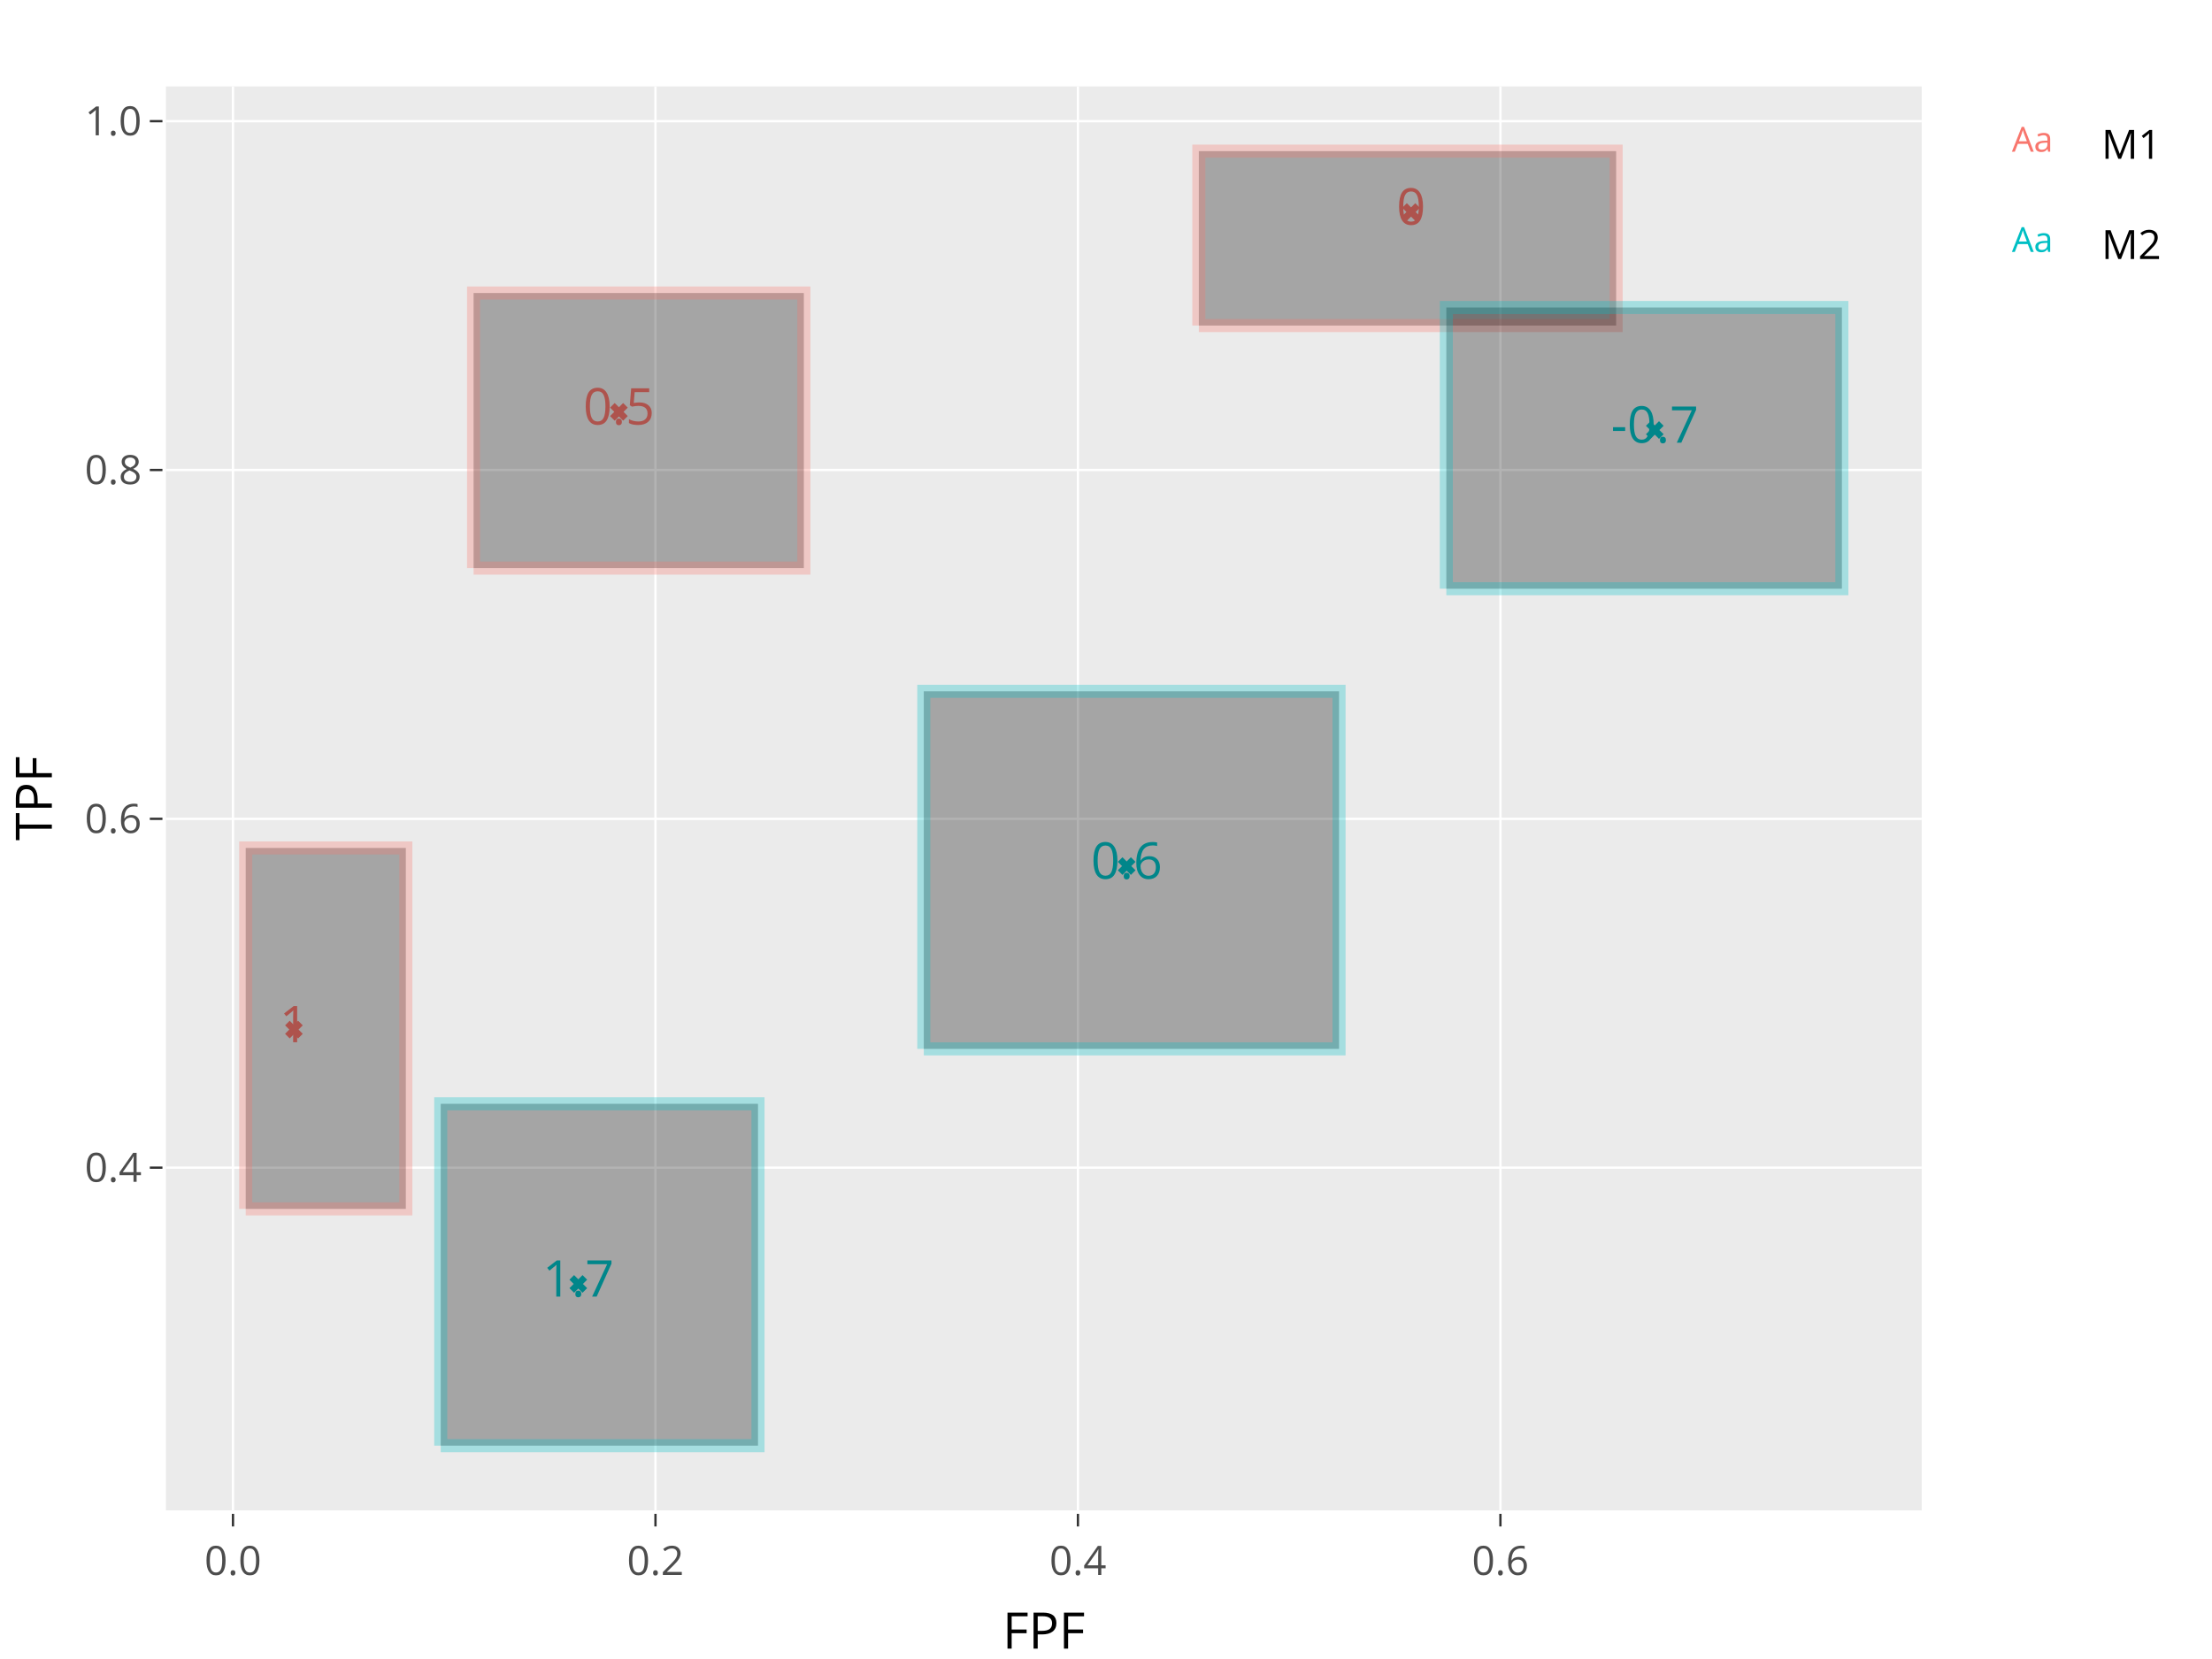
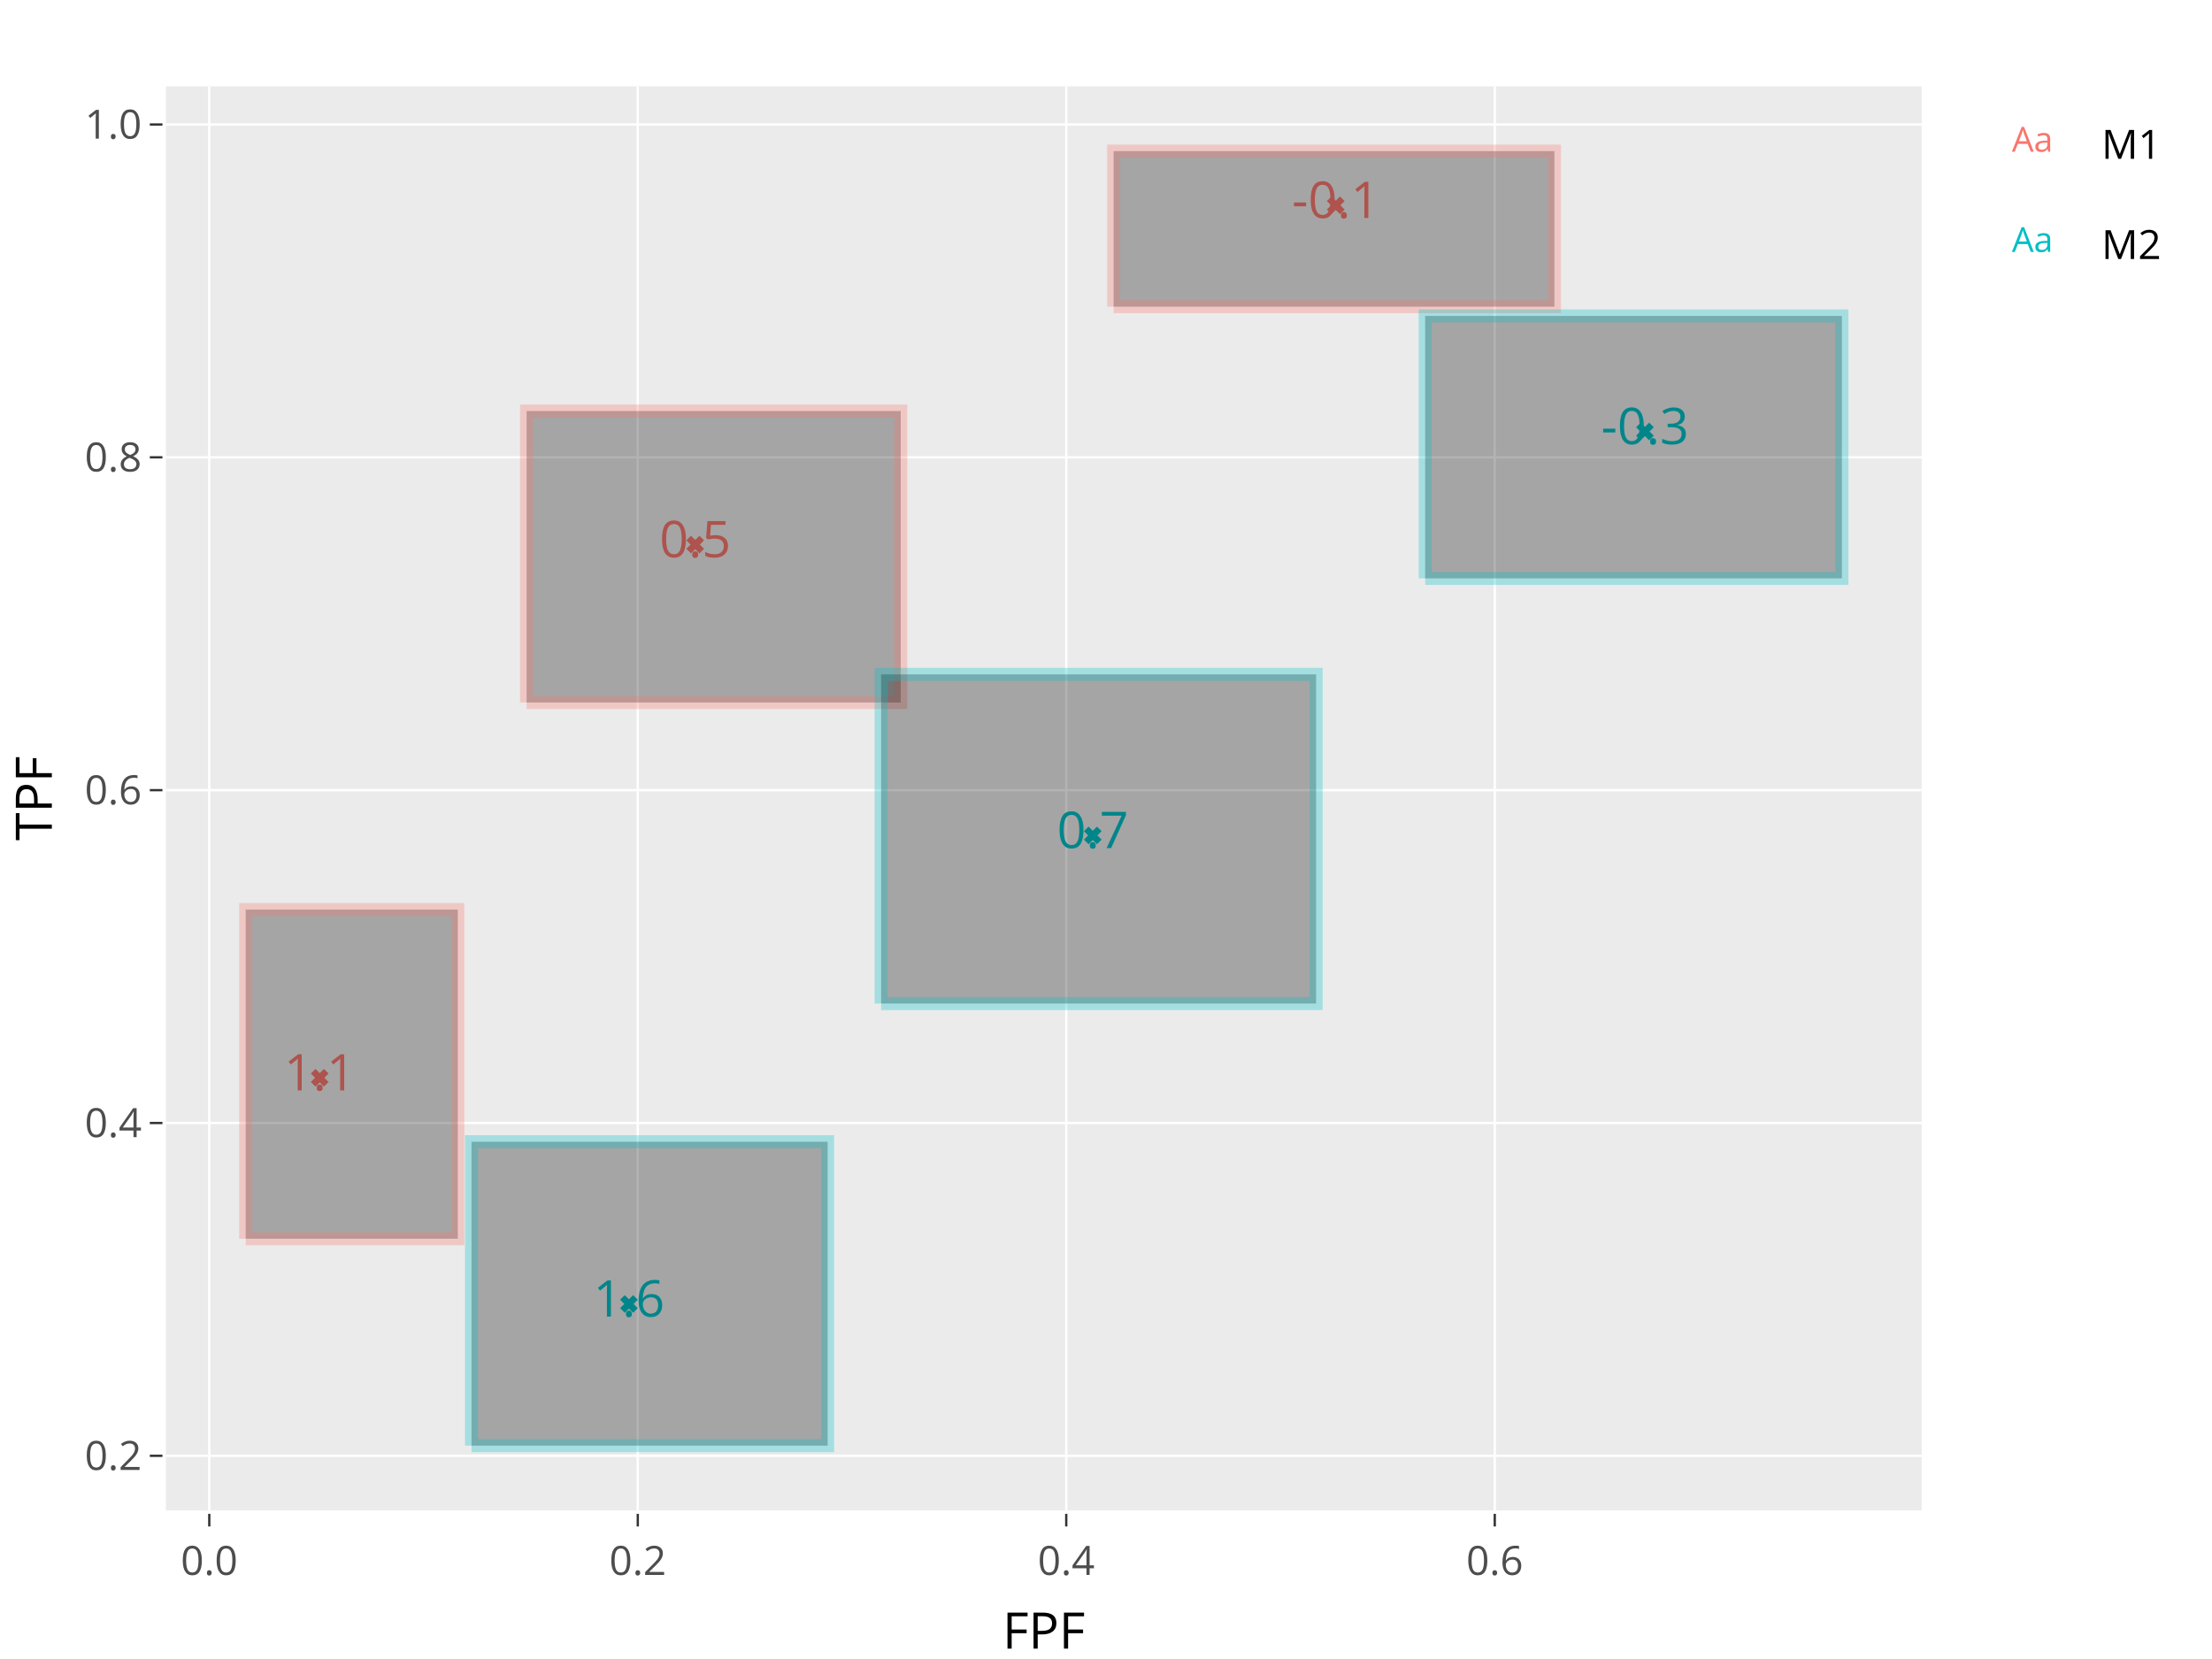
<svg xmlns="http://www.w3.org/2000/svg" class="main-svg" width="640" height="480" style="" viewBox="0 0 640 480">
  <rect x="0" y="0" width="640" height="480" style="fill: rgb(255, 255, 255); fill-opacity: 1;" />
  <defs id="defs-">
    <g class="clips">
      <clipPath id="clipxyplot" class="plotclip">
        <rect width="508" height="412" />
      </clipPath>
      <clipPath class="axesclip" id="clipx">
        <rect x="48" y="0" width="508" height="480" />
      </clipPath>
      <clipPath class="axesclip" id="clipy">
        <rect x="0" y="25" width="640" height="412" />
      </clipPath>
      <clipPath class="axesclip" id="clipxy">
        <rect x="48" y="25" width="508" height="412" />
      </clipPath>
    </g>
    <g class="gradients" />
    <g class="patterns" />
  </defs>
  <g class="bglayer">
    <rect class="bg" x="48" y="25" width="508" height="412" style="fill: rgb(235, 235, 235); fill-opacity: 1; stroke-width: 0;" />
  </g>
  <g class="layer-below">
    <g class="imagelayer" />
    <g class="shapelayer" />
  </g>
  <g class="cartesianlayer">
    <g class="subplot xy">
      <g class="layer-subplot">
        <g class="shapelayer" />
        <g class="imagelayer" />
      </g>
      <g class="gridlayer">
        <g class="x">
-           <path class="xgrid crisp" transform="translate(67.41,0)" d="M0,25v412" style="stroke: rgb(255, 255, 255); stroke-opacity: 1; stroke-width: 0.664px;" />
-           <path class="xgrid crisp" transform="translate(189.65,0)" d="M0,25v412" style="stroke: rgb(255, 255, 255); stroke-opacity: 1; stroke-width: 0.664px;" />
-           <path class="xgrid crisp" transform="translate(311.88,0)" d="M0,25v412" style="stroke: rgb(255, 255, 255); stroke-opacity: 1; stroke-width: 0.664px;" />
-           <path class="xgrid crisp" transform="translate(434.12,0)" d="M0,25v412" style="stroke: rgb(255, 255, 255); stroke-opacity: 1; stroke-width: 0.664px;" />
+           <path class="xgrid crisp" transform="translate(60.55,0)" d="M0,25v412" style="stroke: rgb(255, 255, 255); stroke-opacity: 1; stroke-width: 0.664px;" />
+           <path class="xgrid crisp" transform="translate(184.53,0)" d="M0,25v412" style="stroke: rgb(255, 255, 255); stroke-opacity: 1; stroke-width: 0.664px;" />
+           <path class="xgrid crisp" transform="translate(308.5,0)" d="M0,25v412" style="stroke: rgb(255, 255, 255); stroke-opacity: 1; stroke-width: 0.664px;" />
+           <path class="xgrid crisp" transform="translate(432.48,0)" d="M0,25v412" style="stroke: rgb(255, 255, 255); stroke-opacity: 1; stroke-width: 0.664px;" />
        </g>
        <g class="y">
-           <path class="ygrid crisp" transform="translate(0,337.84)" d="M48,0h508" style="stroke: rgb(255, 255, 255); stroke-opacity: 1; stroke-width: 0.664px;" />
-           <path class="ygrid crisp" transform="translate(0,236.91)" d="M48,0h508" style="stroke: rgb(255, 255, 255); stroke-opacity: 1; stroke-width: 0.664px;" />
-           <path class="ygrid crisp" transform="translate(0,135.98)" d="M48,0h508" style="stroke: rgb(255, 255, 255); stroke-opacity: 1; stroke-width: 0.664px;" />
-           <path class="ygrid crisp" transform="translate(0,35.06)" d="M48,0h508" style="stroke: rgb(255, 255, 255); stroke-opacity: 1; stroke-width: 0.664px;" />
+           <path class="ygrid crisp" transform="translate(0,421.21)" d="M48,0h508" style="stroke: rgb(255, 255, 255); stroke-opacity: 1; stroke-width: 0.664px;" />
+           <path class="ygrid crisp" transform="translate(0,324.92)" d="M48,0h508" style="stroke: rgb(255, 255, 255); stroke-opacity: 1; stroke-width: 0.664px;" />
+           <path class="ygrid crisp" transform="translate(0,228.62)" d="M48,0h508" style="stroke: rgb(255, 255, 255); stroke-opacity: 1; stroke-width: 0.664px;" />
+           <path class="ygrid crisp" transform="translate(0,132.32)" d="M48,0h508" style="stroke: rgb(255, 255, 255); stroke-opacity: 1; stroke-width: 0.664px;" />
+           <path class="ygrid crisp" transform="translate(0,36.02)" d="M48,0h508" style="stroke: rgb(255, 255, 255); stroke-opacity: 1; stroke-width: 0.664px;" />
        </g>
      </g>
      <g class="zerolinelayer" />
      <path class="xlines-below" />
      <path class="ylines-below" />
      <g class="overlines-below" />
      <g class="xaxislayer-below" />
      <g class="yaxislayer-below" />
      <g class="overaxes-below" />
      <g class="plot" transform="translate(48,25)" clip-path="url(#clipxyplot)">
        <g class="scatterlayer mlayer">
          <g class="trace scatter trace-vdiffr-plotly-1" style="stroke-miterlimit: 2; opacity: 1;">
            <g class="fills" />
            <g class="errorbars" />
            <g class="lines" />
            <g class="points" />
            <g class="text">
              <g class="textpoint" transform="translate(0,3.666142)">
-                 <text x="37.04" y="272.89" text-anchor="middle" style="font-family: 'Open Sans', verdana, arial, sans-serif; font-size: 14.665px; fill: rgb(248, 118, 109); fill-opacity: 1; white-space: pre;">1</text>
-               </g>
-               <g class="textpoint" transform="translate(0,3.666142)">
-                 <text x="131.07" y="94.16" text-anchor="middle" style="font-family: 'Open Sans', verdana, arial, sans-serif; font-size: 14.665px; fill: rgb(248, 118, 109); fill-opacity: 1; white-space: pre;">0.5</text>
-               </g>
-               <g class="textpoint" transform="translate(0,3.666142)">
-                 <text x="360.26" y="36.34" text-anchor="middle" style="font-family: 'Open Sans', verdana, arial, sans-serif; font-size: 14.665px; fill: rgb(248, 118, 109); fill-opacity: 1; white-space: pre;">0</text>
+                 <text x="44.5" y="286.83" text-anchor="middle" style="font-family: 'Open Sans', verdana, arial, sans-serif; font-size: 14.665px; fill: rgb(248, 118, 109); fill-opacity: 1; white-space: pre;">1.1</text>
+               </g>
+               <g class="textpoint" transform="translate(0,3.666142)">
+                 <text x="153.14" y="132.56" text-anchor="middle" style="font-family: 'Open Sans', verdana, arial, sans-serif; font-size: 14.665px; fill: rgb(248, 118, 109); fill-opacity: 1; white-space: pre;">0.5</text>
+               </g>
+               <g class="textpoint" transform="translate(0,3.666142)">
+                 <text x="338.47" y="34.4" text-anchor="middle" style="font-family: 'Open Sans', verdana, arial, sans-serif; font-size: 14.665px; fill: rgb(248, 118, 109); fill-opacity: 1; white-space: pre;">-0.1</text>
              </g>
            </g>
          </g>
          <g class="trace scatter trace-vdiffr-plotly-2" style="stroke-miterlimit: 2; opacity: 1;">
            <g class="fills" />
            <g class="errorbars" />
            <g class="lines" />
            <g class="points" />
            <g class="text">
              <g class="textpoint" transform="translate(0,3.666142)">
-                 <text x="119.32" y="346.48" text-anchor="middle" style="font-family: 'Open Sans', verdana, arial, sans-serif; font-size: 14.665px; fill: rgb(0, 191, 196); fill-opacity: 1; white-space: pre;">1.7</text>
-               </g>
-               <g class="textpoint" transform="translate(0,3.666142)">
-                 <text x="277.98" y="225.58" text-anchor="middle" style="font-family: 'Open Sans', verdana, arial, sans-serif; font-size: 14.665px; fill: rgb(0, 191, 196); fill-opacity: 1; white-space: pre;">0.6</text>
-               </g>
-               <g class="textpoint" transform="translate(0,3.666142)">
-                 <text x="430.78" y="99.42" text-anchor="middle" style="font-family: 'Open Sans', verdana, arial, sans-serif; font-size: 14.665px; fill: rgb(0, 191, 196); fill-opacity: 1; white-space: pre;">-0.7</text>
+                 <text x="133.97" y="352.27" text-anchor="middle" style="font-family: 'Open Sans', verdana, arial, sans-serif; font-size: 14.665px; fill: rgb(0, 191, 196); fill-opacity: 1; white-space: pre;">1.6</text>
+               </g>
+               <g class="textpoint" transform="translate(0,3.666142)">
+                 <text x="268.17" y="216.71" text-anchor="middle" style="font-family: 'Open Sans', verdana, arial, sans-serif; font-size: 14.665px; fill: rgb(0, 191, 196); fill-opacity: 1; white-space: pre;">0.7</text>
+               </g>
+               <g class="textpoint" transform="translate(0,3.666142)">
+                 <text x="427.93" y="99.84" text-anchor="middle" style="font-family: 'Open Sans', verdana, arial, sans-serif; font-size: 14.665px; fill: rgb(0, 191, 196); fill-opacity: 1; white-space: pre;">-0.3</text>
              </g>
            </g>
          </g>
          <g class="trace scatter trace-vdiffr-plotly-3" style="stroke-miterlimit: 2; opacity: 1;">
            <g class="fills" />
            <g class="errorbars" />
            <g class="lines" />
            <g class="points">
-               <path class="point" transform="translate(37.04,272.89)" d="M1.89,1.89L-1.89,-1.89M1.89,-1.89L-1.89,1.89" style="opacity: 1; stroke: rgb(248, 118, 109); stroke-opacity: 1; stroke-width: 1.89px; fill: none;" />
-               <path class="point" transform="translate(131.07,94.16)" d="M1.89,1.89L-1.89,-1.89M1.89,-1.89L-1.89,1.89" style="opacity: 1; stroke: rgb(248, 118, 109); stroke-opacity: 1; stroke-width: 1.89px; fill: none;" />
-               <path class="point" transform="translate(360.26,36.34)" d="M1.89,1.89L-1.89,-1.89M1.89,-1.89L-1.89,1.89" style="opacity: 1; stroke: rgb(248, 118, 109); stroke-opacity: 1; stroke-width: 1.89px; fill: none;" />
+               <path class="point" transform="translate(44.5,286.83)" d="M1.89,1.89L-1.89,-1.89M1.89,-1.89L-1.89,1.89" style="opacity: 1; stroke: rgb(248, 118, 109); stroke-opacity: 1; stroke-width: 1.89px; fill: none;" />
+               <path class="point" transform="translate(153.14,132.56)" d="M1.89,1.89L-1.89,-1.89M1.89,-1.89L-1.89,1.89" style="opacity: 1; stroke: rgb(248, 118, 109); stroke-opacity: 1; stroke-width: 1.89px; fill: none;" />
+               <path class="point" transform="translate(338.47,34.4)" d="M1.89,1.89L-1.89,-1.89M1.89,-1.89L-1.89,1.89" style="opacity: 1; stroke: rgb(248, 118, 109); stroke-opacity: 1; stroke-width: 1.89px; fill: none;" />
            </g>
            <g class="text" />
          </g>
          <g class="trace scatter trace-vdiffr-plotly-4" style="stroke-miterlimit: 2; opacity: 1;">
            <g class="fills" />
            <g class="errorbars" />
            <g class="lines" />
            <g class="points">
-               <path class="point" transform="translate(119.32,346.48)" d="M1.89,1.89L-1.89,-1.89M1.89,-1.89L-1.89,1.89" style="opacity: 1; stroke: rgb(0, 191, 196); stroke-opacity: 1; stroke-width: 1.89px; fill: none;" />
-               <path class="point" transform="translate(277.98,225.58)" d="M1.89,1.89L-1.89,-1.89M1.89,-1.89L-1.89,1.89" style="opacity: 1; stroke: rgb(0, 191, 196); stroke-opacity: 1; stroke-width: 1.89px; fill: none;" />
-               <path class="point" transform="translate(430.78,99.42)" d="M1.89,1.89L-1.89,-1.89M1.89,-1.89L-1.89,1.89" style="opacity: 1; stroke: rgb(0, 191, 196); stroke-opacity: 1; stroke-width: 1.89px; fill: none;" />
+               <path class="point" transform="translate(133.97,352.27)" d="M1.89,1.89L-1.89,-1.89M1.89,-1.89L-1.89,1.89" style="opacity: 1; stroke: rgb(0, 191, 196); stroke-opacity: 1; stroke-width: 1.89px; fill: none;" />
+               <path class="point" transform="translate(268.17,216.71)" d="M1.89,1.89L-1.89,-1.89M1.89,-1.89L-1.89,1.89" style="opacity: 1; stroke: rgb(0, 191, 196); stroke-opacity: 1; stroke-width: 1.89px; fill: none;" />
+               <path class="point" transform="translate(427.93,99.84)" d="M1.89,1.89L-1.89,-1.89M1.89,-1.89L-1.89,1.89" style="opacity: 1; stroke: rgb(0, 191, 196); stroke-opacity: 1; stroke-width: 1.89px; fill: none;" />
            </g>
            <g class="text" />
          </g>
          <g class="trace scatter trace-vdiffr-plotly-5" style="stroke-miterlimit: 2; opacity: 1;">
            <g class="fills">
              <g>
-                 <path class="js-fill" d="M23.09,324.77L23.09,220.34L69.42,220.34L69.42,324.77L23.09,324.77Z" style="fill: rgb(0, 0, 0); fill-opacity: 0.3; stroke-width: 0;" />
-               </g>
-             </g>
-             <g class="errorbars" />
-             <g class="lines">
-               <path class="js-line" d="M23.09,324.77L23.09,220.34L69.42,220.34L69.42,324.77L23.09,324.77" style="vector-effect: non-scaling-stroke; fill: none; stroke: rgb(248, 118, 109); stroke-opacity: 0.3; stroke-width: 3.78px; opacity: 1; stroke-dasharray: none;" />
+                 <path class="js-fill" d="M23.09,333.41L23.09,238.18L84.46,238.18L84.46,333.41L23.09,333.41Z" style="fill: rgb(0, 0, 0); fill-opacity: 0.3; stroke-width: 0;" />
+               </g>
+             </g>
+             <g class="errorbars" />
+             <g class="lines">
+               <path class="js-line" d="M23.09,333.41L23.09,238.18L84.46,238.18L84.46,333.41L23.09,333.41" style="vector-effect: non-scaling-stroke; fill: none; stroke: rgb(248, 118, 109); stroke-opacity: 0.3; stroke-width: 3.78px; opacity: 1; stroke-dasharray: none;" />
            </g>
            <g class="points" />
            <g class="text" />
          </g>
          <g class="trace scatter trace-vdiffr-plotly-6" style="stroke-miterlimit: 2; opacity: 1;">
            <g class="fills">
              <g>
-                 <path class="js-fill" d="M89.02,139.37L89.02,59.78L184.58,59.78L184.58,139.37L89.02,139.37Z" style="fill: rgb(0, 0, 0); fill-opacity: 0.3; stroke-width: 0;" />
-               </g>
-             </g>
-             <g class="errorbars" />
-             <g class="lines">
-               <path class="js-line" d="M89.02,139.37L89.02,59.78L184.58,59.78L184.58,139.37L89.02,139.37" style="vector-effect: non-scaling-stroke; fill: none; stroke: rgb(248, 118, 109); stroke-opacity: 0.3; stroke-width: 3.78px; opacity: 1; stroke-dasharray: none;" />
+                 <path class="js-fill" d="M104.36,178.26L104.36,93.93L212.61,93.93L212.61,178.26L104.36,178.26Z" style="fill: rgb(0, 0, 0); fill-opacity: 0.3; stroke-width: 0;" />
+               </g>
+             </g>
+             <g class="errorbars" />
+             <g class="lines">
+               <path class="js-line" d="M104.36,178.26L104.36,93.93L212.61,93.93L212.61,178.26L104.36,178.26" style="vector-effect: non-scaling-stroke; fill: none; stroke: rgb(248, 118, 109); stroke-opacity: 0.3; stroke-width: 3.78px; opacity: 1; stroke-dasharray: none;" />
            </g>
            <g class="points" />
            <g class="text" />
          </g>
          <g class="trace scatter trace-vdiffr-plotly-7" style="stroke-miterlimit: 2; opacity: 1;">
            <g class="fills">
              <g>
-                 <path class="js-fill" d="M298.86,69.19L298.86,18.73L419.6,18.73L419.6,69.19L298.86,69.19Z" style="fill: rgb(0, 0, 0); fill-opacity: 0.3; stroke-width: 0;" />
-               </g>
-             </g>
-             <g class="errorbars" />
-             <g class="lines">
-               <path class="js-line" d="M298.86,69.19L298.86,18.73L419.6,18.73L419.6,69.19L298.86,69.19" style="vector-effect: non-scaling-stroke; fill: none; stroke: rgb(248, 118, 109); stroke-opacity: 0.3; stroke-width: 3.78px; opacity: 1; stroke-dasharray: none;" />
+                 <path class="js-fill" d="M274.2,63.73L274.2,18.73L401.74,18.73L401.74,63.73L274.2,63.73Z" style="fill: rgb(0, 0, 0); fill-opacity: 0.3; stroke-width: 0;" />
+               </g>
+             </g>
+             <g class="errorbars" />
+             <g class="lines">
+               <path class="js-line" d="M274.2,63.73L274.2,18.73L401.74,18.73L401.74,63.73L274.2,63.73" style="vector-effect: non-scaling-stroke; fill: none; stroke: rgb(248, 118, 109); stroke-opacity: 0.3; stroke-width: 3.78px; opacity: 1; stroke-dasharray: none;" />
            </g>
            <g class="points" />
            <g class="text" />
          </g>
          <g class="trace scatter trace-vdiffr-plotly-8" style="stroke-miterlimit: 2; opacity: 1;">
            <g class="fills">
              <g>
-                 <path class="js-fill" d="M79.52,393.27L79.52,294.37L171.31,294.37L171.31,393.27L79.52,393.27Z" style="fill: rgb(0, 0, 0); fill-opacity: 0.3; stroke-width: 0;" />
-               </g>
-             </g>
-             <g class="errorbars" />
-             <g class="lines">
-               <path class="js-line" d="M79.52,393.27L79.52,294.37L171.31,294.37L171.31,393.27L79.52,393.27" style="vector-effect: non-scaling-stroke; fill: none; stroke: rgb(0, 191, 196); stroke-opacity: 0.3; stroke-width: 3.78px; opacity: 1; stroke-dasharray: none;" />
+                 <path class="js-fill" d="M88.43,393.27L88.43,305.34L191.45,305.34L191.45,393.27L88.43,393.27Z" style="fill: rgb(0, 0, 0); fill-opacity: 0.3; stroke-width: 0;" />
+               </g>
+             </g>
+             <g class="errorbars" />
+             <g class="lines">
+               <path class="js-line" d="M88.43,393.27L88.43,305.34L191.45,305.34L191.45,393.27L88.43,393.27" style="vector-effect: non-scaling-stroke; fill: none; stroke: rgb(0, 191, 196); stroke-opacity: 0.3; stroke-width: 3.78px; opacity: 1; stroke-dasharray: none;" />
            </g>
            <g class="points" />
            <g class="text" />
          </g>
          <g class="trace scatter trace-vdiffr-plotly-9" style="stroke-miterlimit: 2; opacity: 1;">
            <g class="fills">
              <g>
-                 <path class="js-fill" d="M219.28,278.47L219.28,175.01L339.42,175.01L339.42,278.47L219.28,278.47Z" style="fill: rgb(0, 0, 0); fill-opacity: 0.3; stroke-width: 0;" />
-               </g>
-             </g>
-             <g class="errorbars" />
-             <g class="lines">
-               <path class="js-line" d="M219.28,278.47L219.28,175.01L339.42,175.01L339.42,278.47L219.28,278.47" style="vector-effect: non-scaling-stroke; fill: none; stroke: rgb(0, 191, 196); stroke-opacity: 0.3; stroke-width: 3.78px; opacity: 1; stroke-dasharray: none;" />
+                 <path class="js-fill" d="M206.94,265.35L206.94,170.12L332.79,170.12L332.79,265.35L206.94,265.35Z" style="fill: rgb(0, 0, 0); fill-opacity: 0.3; stroke-width: 0;" />
+               </g>
+             </g>
+             <g class="errorbars" />
+             <g class="lines">
+               <path class="js-line" d="M206.94,265.35L206.94,170.12L332.79,170.12L332.79,265.35L206.94,265.35" style="vector-effect: non-scaling-stroke; fill: none; stroke: rgb(0, 191, 196); stroke-opacity: 0.3; stroke-width: 3.78px; opacity: 1; stroke-dasharray: none;" />
            </g>
            <g class="points" />
            <g class="text" />
          </g>
          <g class="trace scatter trace-vdiffr-plotly-10" style="stroke-miterlimit: 2; opacity: 1;">
            <g class="fills">
              <g>
-                 <path class="js-fill" d="M370.47,145.33L370.47,63.97L484.91,63.97L484.91,145.33L370.47,145.33Z" style="fill: rgb(0, 0, 0); fill-opacity: 0.3; stroke-width: 0;" />
-               </g>
-             </g>
-             <g class="errorbars" />
-             <g class="lines">
-               <path class="js-line" d="M370.47,145.33L370.47,63.97L484.91,63.97L484.91,145.33L370.47,145.33" style="vector-effect: non-scaling-stroke; fill: none; stroke: rgb(0, 191, 196); stroke-opacity: 0.3; stroke-width: 3.78px; opacity: 1; stroke-dasharray: none;" />
+                 <path class="js-fill" d="M364.35,142.34L364.35,66.41L484.91,66.41L484.91,142.34L364.35,142.34Z" style="fill: rgb(0, 0, 0); fill-opacity: 0.3; stroke-width: 0;" />
+               </g>
+             </g>
+             <g class="errorbars" />
+             <g class="lines">
+               <path class="js-line" d="M364.35,142.34L364.35,66.41L484.91,66.41L484.91,142.34L364.35,142.34" style="vector-effect: non-scaling-stroke; fill: none; stroke: rgb(0, 191, 196); stroke-opacity: 0.3; stroke-width: 3.78px; opacity: 1; stroke-dasharray: none;" />
            </g>
            <g class="points" />
            <g class="text" />
          </g>
        </g>
      </g>
      <g class="overplot" />
      <path class="xlines-above crisp" d="" style="fill: none; stroke-width: 1px; stroke: rgb(0, 0, 0); stroke-opacity: 0;" />
      <path class="ylines-above crisp" d="" style="fill: none; stroke-width: 1px; stroke: rgb(0, 0, 0); stroke-opacity: 0;" />
      <g class="overlines-above" />
      <g class="xaxislayer-above">
-         <path class="xtick ticks crisp" d="M0,438v3.653" transform="translate(67.41,0)" style="stroke: rgb(51, 51, 51); stroke-opacity: 1; stroke-width: 0.664px;" />
-         <path class="xtick ticks crisp" d="M0,438v3.653" transform="translate(189.65,0)" style="stroke: rgb(51, 51, 51); stroke-opacity: 1; stroke-width: 0.664px;" />
-         <path class="xtick ticks crisp" d="M0,438v3.653" transform="translate(311.88,0)" style="stroke: rgb(51, 51, 51); stroke-opacity: 1; stroke-width: 0.664px;" />
-         <path class="xtick ticks crisp" d="M0,438v3.653" transform="translate(434.12,0)" style="stroke: rgb(51, 51, 51); stroke-opacity: 1; stroke-width: 0.664px;" />
+         <path class="xtick ticks crisp" d="M0,438v3.653" transform="translate(60.55,0)" style="stroke: rgb(51, 51, 51); stroke-opacity: 1; stroke-width: 0.664px;" />
+         <path class="xtick ticks crisp" d="M0,438v3.653" transform="translate(184.53,0)" style="stroke: rgb(51, 51, 51); stroke-opacity: 1; stroke-width: 0.664px;" />
+         <path class="xtick ticks crisp" d="M0,438v3.653" transform="translate(308.5,0)" style="stroke: rgb(51, 51, 51); stroke-opacity: 1; stroke-width: 0.664px;" />
+         <path class="xtick ticks crisp" d="M0,438v3.653" transform="translate(432.48,0)" style="stroke: rgb(51, 51, 51); stroke-opacity: 1; stroke-width: 0.664px;" />
        <g class="xtick">
-           <text text-anchor="middle" x="0" y="455.68" transform="translate(67.41,0)" style="font-family: 'Open Sans', verdana, arial, sans-serif; font-size: 11.69px; fill: rgb(77, 77, 77); fill-opacity: 1; white-space: pre; opacity: 1;">0.0</text>
+           <text text-anchor="middle" x="0" y="455.68" transform="translate(60.55,0)" style="font-family: 'Open Sans', verdana, arial, sans-serif; font-size: 11.69px; fill: rgb(77, 77, 77); fill-opacity: 1; white-space: pre; opacity: 1;">0.0</text>
        </g>
        <g class="xtick">
-           <text text-anchor="middle" x="0" y="455.68" style="font-family: 'Open Sans', verdana, arial, sans-serif; font-size: 11.69px; fill: rgb(77, 77, 77); fill-opacity: 1; white-space: pre; opacity: 1;" transform="translate(189.65,0)">0.2</text>
+           <text text-anchor="middle" x="0" y="455.68" style="font-family: 'Open Sans', verdana, arial, sans-serif; font-size: 11.69px; fill: rgb(77, 77, 77); fill-opacity: 1; white-space: pre; opacity: 1;" transform="translate(184.53,0)">0.2</text>
        </g>
        <g class="xtick">
-           <text text-anchor="middle" x="0" y="455.68" style="font-family: 'Open Sans', verdana, arial, sans-serif; font-size: 11.69px; fill: rgb(77, 77, 77); fill-opacity: 1; white-space: pre; opacity: 1;" transform="translate(311.88,0)">0.4</text>
+           <text text-anchor="middle" x="0" y="455.68" style="font-family: 'Open Sans', verdana, arial, sans-serif; font-size: 11.69px; fill: rgb(77, 77, 77); fill-opacity: 1; white-space: pre; opacity: 1;" transform="translate(308.5,0)">0.4</text>
        </g>
        <g class="xtick">
-           <text text-anchor="middle" x="0" y="455.68" style="font-family: 'Open Sans', verdana, arial, sans-serif; font-size: 11.69px; fill: rgb(77, 77, 77); fill-opacity: 1; white-space: pre; opacity: 1;" transform="translate(434.12,0)">0.6</text>
+           <text text-anchor="middle" x="0" y="455.68" style="font-family: 'Open Sans', verdana, arial, sans-serif; font-size: 11.69px; fill: rgb(77, 77, 77); fill-opacity: 1; white-space: pre; opacity: 1;" transform="translate(432.48,0)">0.6</text>
        </g>
      </g>
      <g class="yaxislayer-above">
-         <path class="ytick ticks crisp" d="M47,0h-3.653" transform="translate(0,337.84)" style="stroke: rgb(51, 51, 51); stroke-opacity: 1; stroke-width: 0.664px;" />
-         <path class="ytick ticks crisp" d="M47,0h-3.653" transform="translate(0,236.91)" style="stroke: rgb(51, 51, 51); stroke-opacity: 1; stroke-width: 0.664px;" />
-         <path class="ytick ticks crisp" d="M47,0h-3.653" transform="translate(0,135.98)" style="stroke: rgb(51, 51, 51); stroke-opacity: 1; stroke-width: 0.664px;" />
-         <path class="ytick ticks crisp" d="M47,0h-3.653" transform="translate(0,35.06)" style="stroke: rgb(51, 51, 51); stroke-opacity: 1; stroke-width: 0.664px;" />
-         <g class="ytick">
-           <text text-anchor="end" x="41.009" y="4.091" transform="translate(0,337.84)" style="font-family: 'Open Sans', verdana, arial, sans-serif; font-size: 11.69px; fill: rgb(77, 77, 77); fill-opacity: 1; white-space: pre; opacity: 1;">0.4</text>
-         </g>
-         <g class="ytick">
-           <text text-anchor="end" x="41.009" y="4.091" style="font-family: 'Open Sans', verdana, arial, sans-serif; font-size: 11.69px; fill: rgb(77, 77, 77); fill-opacity: 1; white-space: pre; opacity: 1;" transform="translate(0,236.91)">0.6</text>
-         </g>
-         <g class="ytick">
-           <text text-anchor="end" x="41.009" y="4.091" style="font-family: 'Open Sans', verdana, arial, sans-serif; font-size: 11.69px; fill: rgb(77, 77, 77); fill-opacity: 1; white-space: pre; opacity: 1;" transform="translate(0,135.98)">0.8</text>
-         </g>
-         <g class="ytick">
-           <text text-anchor="end" x="41.009" y="4.091" style="font-family: 'Open Sans', verdana, arial, sans-serif; font-size: 11.69px; fill: rgb(77, 77, 77); fill-opacity: 1; white-space: pre; opacity: 1;" transform="translate(0,35.06)">1.0</text>
+         <path class="ytick ticks crisp" d="M47,0h-3.653" transform="translate(0,421.21)" style="stroke: rgb(51, 51, 51); stroke-opacity: 1; stroke-width: 0.664px;" />
+         <path class="ytick ticks crisp" d="M47,0h-3.653" transform="translate(0,324.92)" style="stroke: rgb(51, 51, 51); stroke-opacity: 1; stroke-width: 0.664px;" />
+         <path class="ytick ticks crisp" d="M47,0h-3.653" transform="translate(0,228.62)" style="stroke: rgb(51, 51, 51); stroke-opacity: 1; stroke-width: 0.664px;" />
+         <path class="ytick ticks crisp" d="M47,0h-3.653" transform="translate(0,132.32)" style="stroke: rgb(51, 51, 51); stroke-opacity: 1; stroke-width: 0.664px;" />
+         <path class="ytick ticks crisp" d="M47,0h-3.653" transform="translate(0,36.02)" style="stroke: rgb(51, 51, 51); stroke-opacity: 1; stroke-width: 0.664px;" />
+         <g class="ytick">
+           <text text-anchor="end" x="41.009" y="4.091" transform="translate(0,421.21)" style="font-family: 'Open Sans', verdana, arial, sans-serif; font-size: 11.69px; fill: rgb(77, 77, 77); fill-opacity: 1; white-space: pre; opacity: 1;">0.2</text>
+         </g>
+         <g class="ytick">
+           <text text-anchor="end" x="41.009" y="4.091" style="font-family: 'Open Sans', verdana, arial, sans-serif; font-size: 11.69px; fill: rgb(77, 77, 77); fill-opacity: 1; white-space: pre; opacity: 1;" transform="translate(0,324.92)">0.4</text>
+         </g>
+         <g class="ytick">
+           <text text-anchor="end" x="41.009" y="4.091" style="font-family: 'Open Sans', verdana, arial, sans-serif; font-size: 11.69px; fill: rgb(77, 77, 77); fill-opacity: 1; white-space: pre; opacity: 1;" transform="translate(0,228.62)">0.6</text>
+         </g>
+         <g class="ytick">
+           <text text-anchor="end" x="41.009" y="4.091" style="font-family: 'Open Sans', verdana, arial, sans-serif; font-size: 11.69px; fill: rgb(77, 77, 77); fill-opacity: 1; white-space: pre; opacity: 1;" transform="translate(0,132.32)">0.8</text>
+         </g>
+         <g class="ytick">
+           <text text-anchor="end" x="41.009" y="4.091" style="font-family: 'Open Sans', verdana, arial, sans-serif; font-size: 11.69px; fill: rgb(77, 77, 77); fill-opacity: 1; white-space: pre; opacity: 1;" transform="translate(0,36.02)">1.0</text>
        </g>
      </g>
      <g class="overaxes-above" />
    </g>
  </g>
  <g class="polarlayer" />
  <g class="ternarylayer" />
  <g class="geolayer" />
  <g class="funnelarealayer" />
  <g class="pielayer" />
  <g class="iciclelayer" />
  <g class="treemaplayer" />
  <g class="sunburstlayer" />
  <g class="glimages" />
  <defs id="topdefs-">
    <g class="clips" />
    <clipPath id="legend">
      <rect width="63.22" height="58.22" x="1.89" y="1.89" />
    </clipPath>
  </defs>
  <g class="layer-above">
    <g class="imagelayer" />
    <g class="shapelayer">
      <path data-index="0" fill-rule="evenodd" d="M48,437H556V25H48Z" style="opacity: 1; stroke: rgb(0, 0, 0); stroke-opacity: 0; fill: rgb(0, 0, 0); fill-opacity: 0; stroke-width: 0px;" />
    </g>
  </g>
  <g class="infolayer">
    <g class="legend" pointer-events="all" transform="translate(566.16,25)">
      <rect class="bg" shape-rendering="crispEdges" width="65.11" height="60.11" x="0.945" y="0.945" style="stroke: rgb(0, 0, 0); stroke-opacity: 0; fill: rgb(255, 255, 255); fill-opacity: 1; stroke-width: 1.89px;" />
      <g class="scrollbox" transform="" clip-path="url(#legend)">
        <g class="groups" transform="">
          <g class="traces" transform="translate(1.889764,16.38976)" style="opacity: 1;">
            <text class="legendtext" text-anchor="start" x="40" y="4.559" style="font-family: 'Open Sans', verdana, arial, sans-serif; font-size: 11.69px; fill: rgb(0, 0, 0); fill-opacity: 1; white-space: pre;">M1</text>
            <g class="layers" style="opacity: 1;">
              <g class="legendfill" />
              <g class="legendlines" />
              <g class="legendsymbols">
                <g class="legendpoints">
                  <g class="pointtext" transform="translate(0,2.5)">
                    <text transform="translate(20,0)" x="0" y="0" text-anchor="middle" style="font-family: 'Open Sans', verdana, arial, sans-serif; font-size: 10px; fill: rgb(248, 118, 109); fill-opacity: 1; white-space: pre;">Aa</text>
                  </g>
                </g>
              </g>
            </g>
            <rect class="legendtoggle" x="0" y="-9.5" width="57.281" height="19" style="fill: rgb(0, 0, 0); fill-opacity: 0;" />
          </g>
        </g>
        <g class="groups" transform="translate(0,10)">
          <g class="traces" transform="translate(1.889764,35.38976)" style="opacity: 1;">
            <text class="legendtext" text-anchor="start" x="40" y="4.559" style="font-family: 'Open Sans', verdana, arial, sans-serif; font-size: 11.69px; fill: rgb(0, 0, 0); fill-opacity: 1; white-space: pre;">M2</text>
            <g class="layers" style="opacity: 1;">
              <g class="legendfill" />
              <g class="legendlines" />
              <g class="legendsymbols">
                <g class="legendpoints">
                  <g class="pointtext" transform="translate(0,2.5)">
                    <text transform="translate(20,0)" x="0" y="0" text-anchor="middle" style="font-family: 'Open Sans', verdana, arial, sans-serif; font-size: 10px; fill: rgb(0, 191, 196); fill-opacity: 1; white-space: pre;">Aa</text>
                  </g>
                </g>
              </g>
            </g>
            <rect class="legendtoggle" x="0" y="-9.5" width="57.281" height="19" style="fill: rgb(0, 0, 0); fill-opacity: 0;" />
          </g>
        </g>
      </g>
      <rect class="scrollbar" rx="20" ry="3" width="0" height="0" x="0" y="0" style="fill: rgb(128, 139, 164); fill-opacity: 1;" />
    </g>
    <g class="g-gtitle" />
    <g class="g-xtitle" transform="translate(0,-13.83562)">
      <text class="xtitle" x="302" y="490.836" text-anchor="middle" style="font-family: 'Open Sans', verdana, arial, sans-serif; font-size: 14.61px; fill: rgb(0, 0, 0); opacity: 1; font-weight: normal; white-space: pre;">FPF</text>
    </g>
    <g class="g-ytitle" transform="translate(6.223633,0)">
      <text class="ytitle" transform="rotate(-90,8.776256,231)" x="8.776" y="231" text-anchor="middle" style="font-family: 'Open Sans', verdana, arial, sans-serif; font-size: 14.61px; fill: rgb(0, 0, 0); opacity: 1; font-weight: normal; white-space: pre;">TPF</text>
    </g>
  </g>
</svg>
